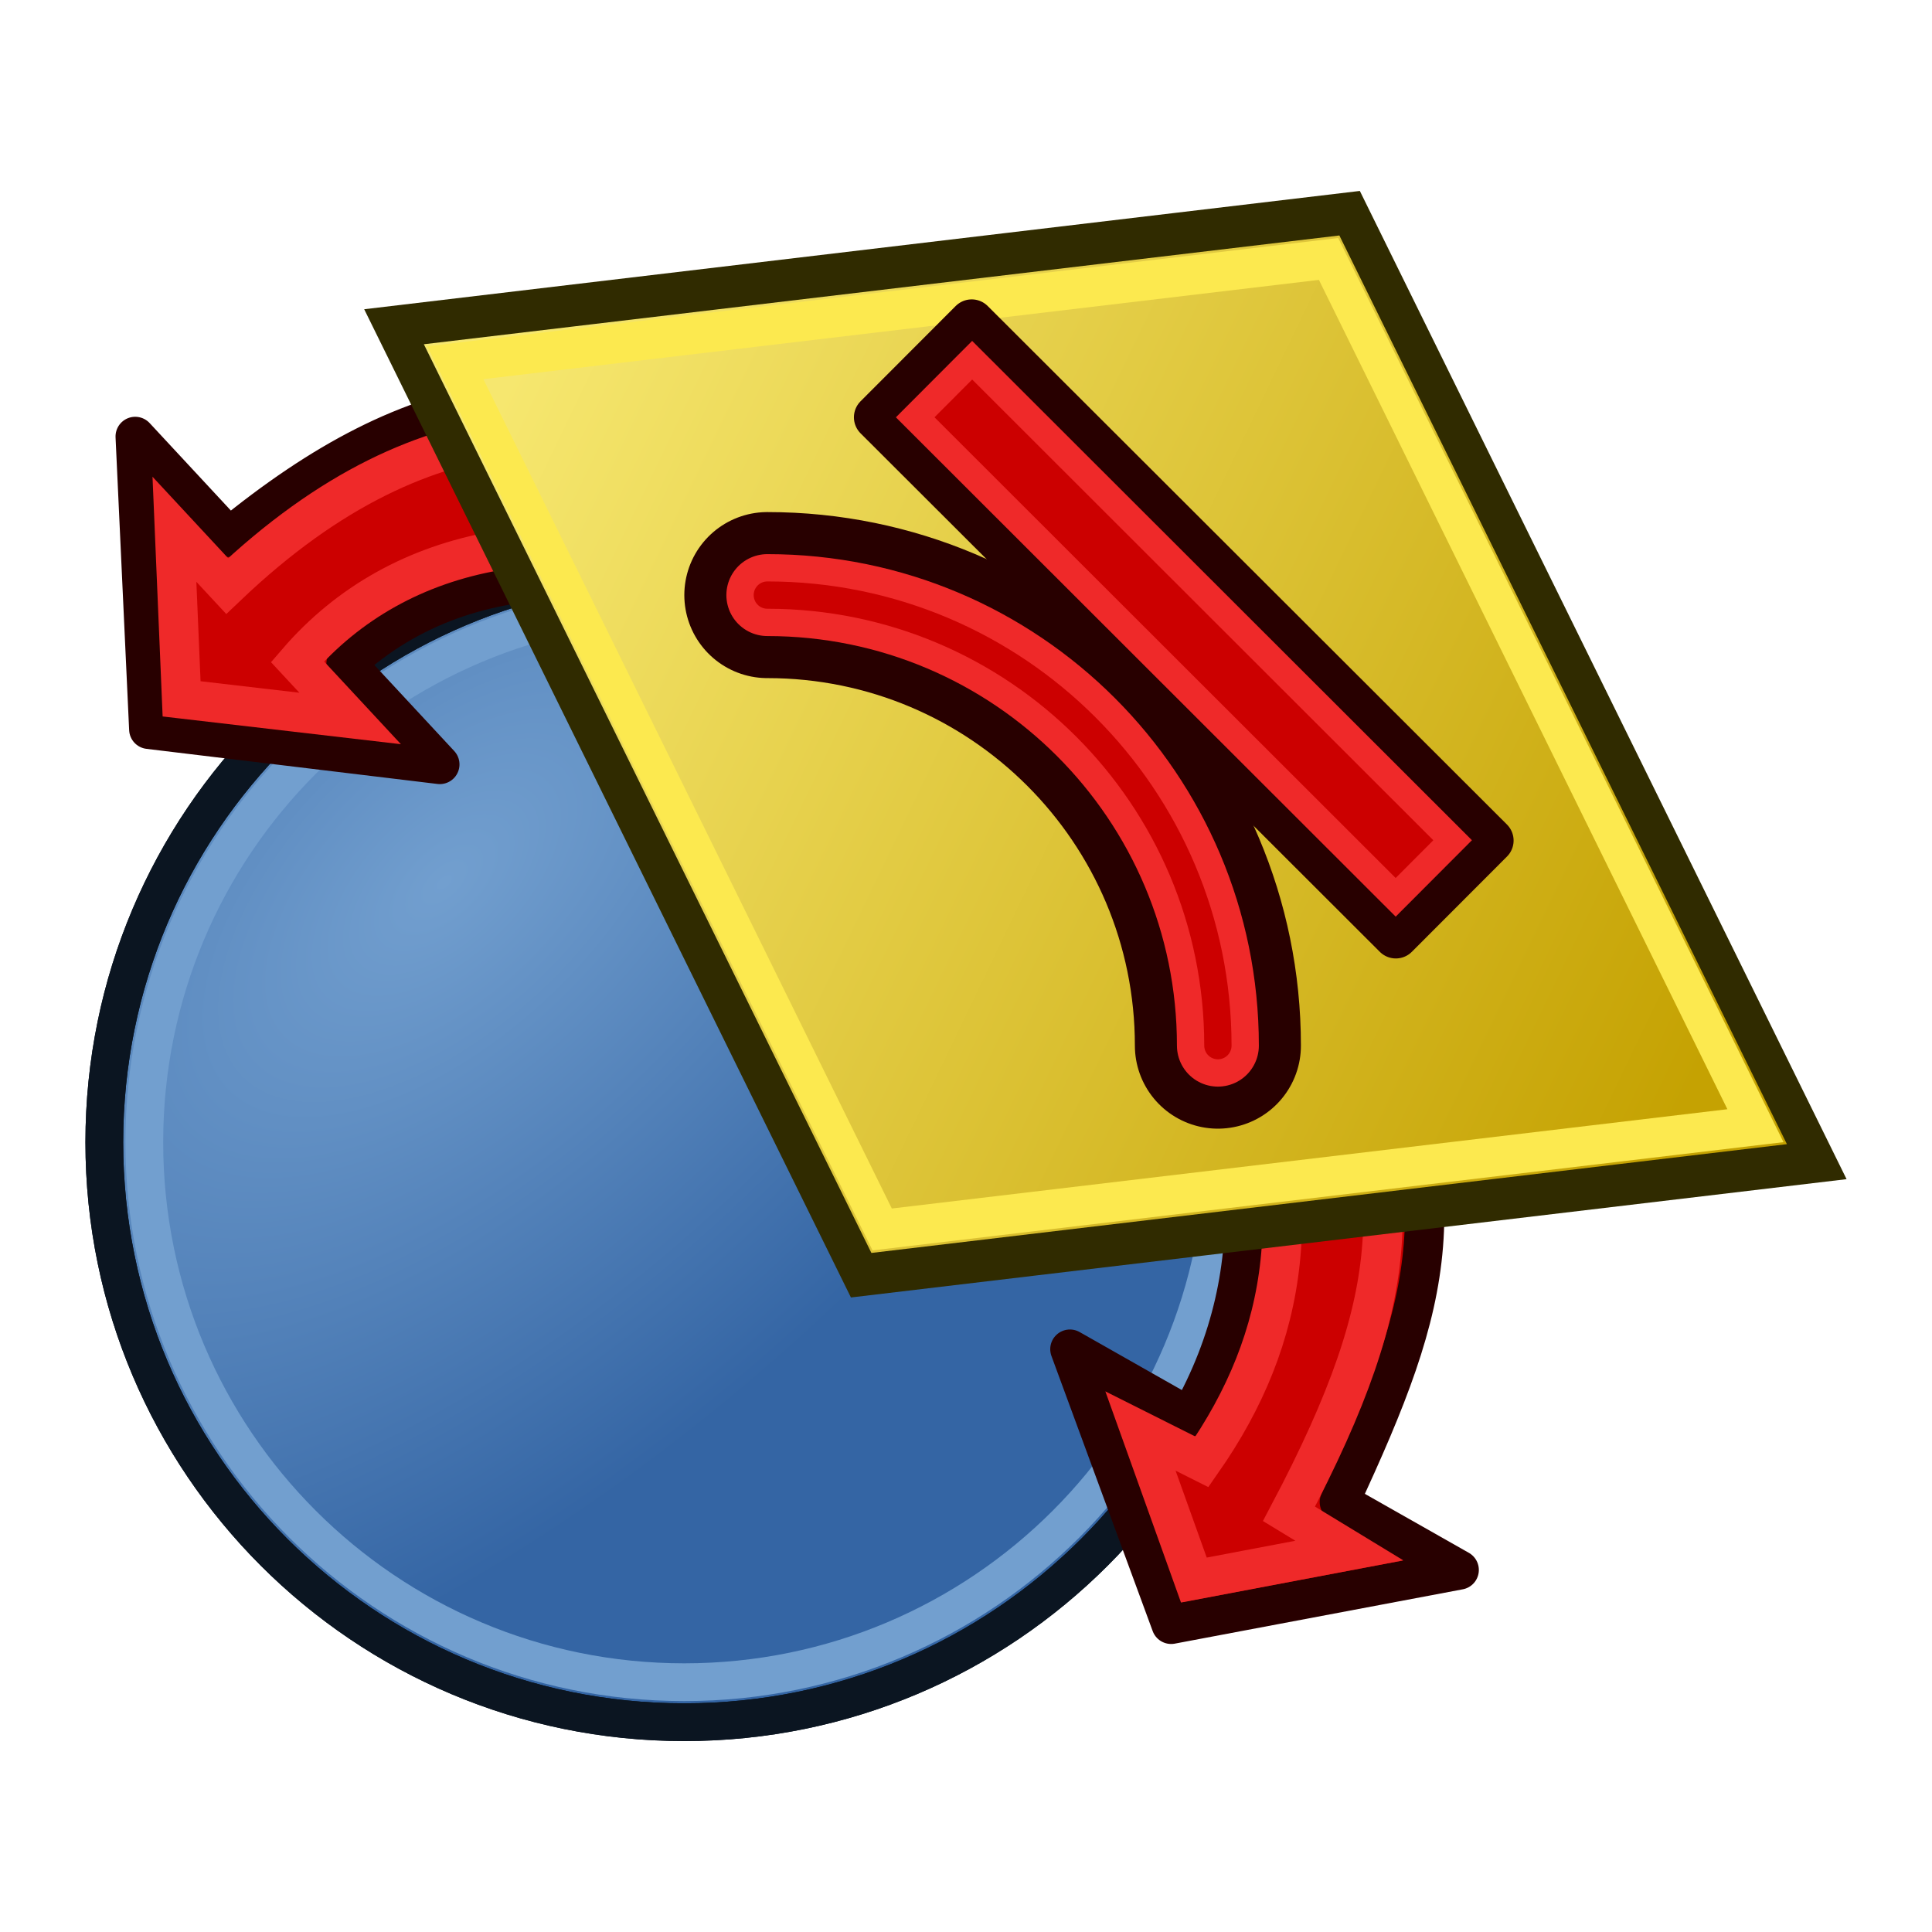
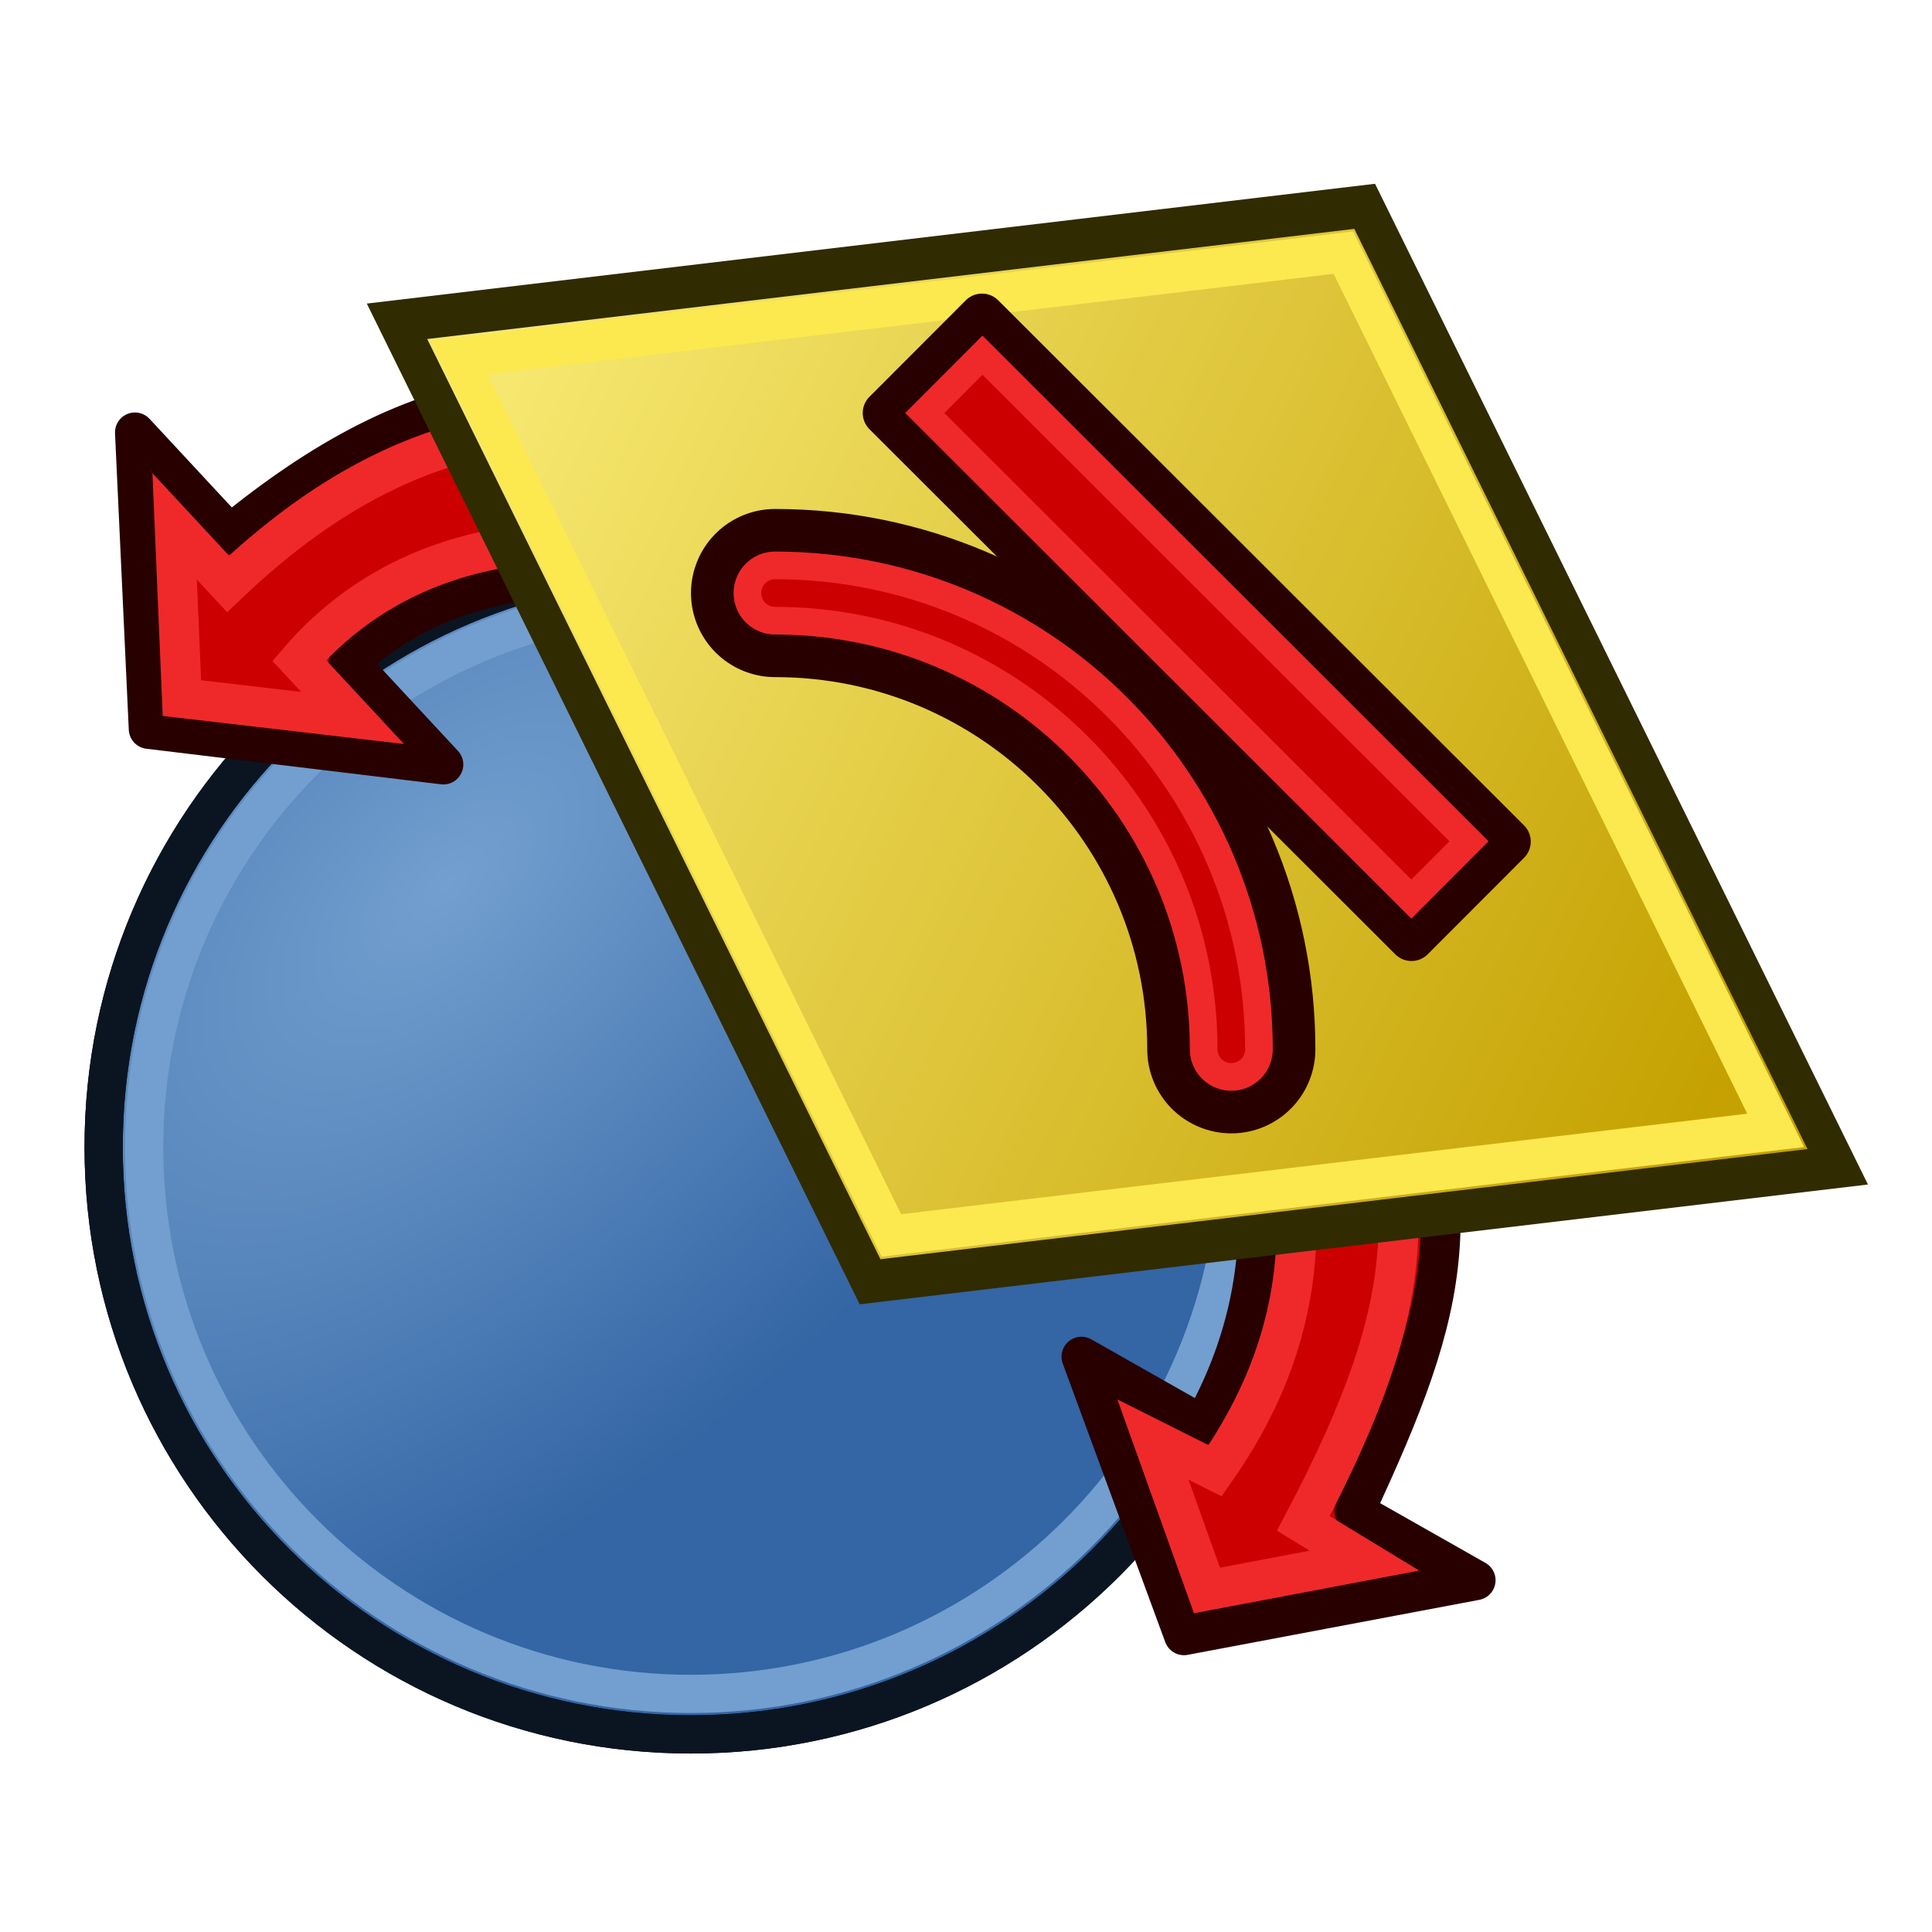
<svg xmlns="http://www.w3.org/2000/svg" xmlns:xlink="http://www.w3.org/1999/xlink" width="64px" height="64px" id="svg2784" version="1.1">
  <defs id="defs2786">
    <linearGradient id="linearGradient3377">
      <stop id="stop3379" offset="0" style="stop-color:#faff2b;stop-opacity:1;" />
      <stop id="stop3381" offset="1" style="stop-color:#ffaa00;stop-opacity:1;" />
    </linearGradient>
    <linearGradient id="linearGradient3600">
      <stop style="stop-color:#729fcf;stop-opacity:1;" offset="0" id="stop3602" />
      <stop style="stop-color:#3465a4;stop-opacity:1;" offset="1" id="stop3604" />
    </linearGradient>
    <linearGradient xlink:href="#linearGradient3836-0-6-92-4-62" id="linearGradient3801-1-3-14-0-35" gradientUnits="userSpaceOnUse" x1="-18" y1="18" x2="-22" y2="5" gradientTransform="matrix(0.7634244,0,0,0.7575042,-4.596389,2.752564)" />
    <linearGradient id="linearGradient3836-0-6-92-4-62">
      <stop style="stop-color:#a40000;stop-opacity:1" offset="0" id="stop3838-2-7-06-8-9" />
      <stop style="stop-color:#ef2929;stop-opacity:1" offset="1" id="stop3840-5-5-8-7-1" />
    </linearGradient>
    <linearGradient xlink:href="#linearGradient3836-0-6-92-4-6" id="linearGradient3801-1-3-14-0-3" gradientUnits="userSpaceOnUse" x1="-18" y1="18" x2="-22" y2="5" gradientTransform="matrix(0.7634244,0,0,0.7575042,-4.596389,2.752564)" />
    <linearGradient id="linearGradient3836-0-6-92-4-6">
      <stop style="stop-color:#a40000;stop-opacity:1" offset="0" id="stop3838-2-7-06-8-7" />
      <stop style="stop-color:#ef2929;stop-opacity:1" offset="1" id="stop3840-5-5-8-7-5" />
    </linearGradient>
    <radialGradient xlink:href="#linearGradient3600" id="radialGradient3808" cx="20.803" cy="18.627" fx="20.803" fy="18.627" r="27.085" gradientUnits="userSpaceOnUse" gradientTransform="matrix(0.6666667,0.7,-1.351077,1.28674,32.10063,-19.90286)" />
    <linearGradient xlink:href="#linearGradient5" id="linearGradient6" x1="51" y1="53" x2="11" y2="12" gradientUnits="userSpaceOnUse" />
    <linearGradient id="linearGradient5">
      <stop style="stop-color:#c5a202;stop-opacity:1;" offset="0" id="stop5" />
      <stop style="stop-color:#f6e76f;stop-opacity:1;" offset="1" id="stop6" />
    </linearGradient>
  </defs>
  <g id="layer1">
-     <g id="g5" transform="matrix(1.13006,0,0,1.13006,-21.40547,8.262206)" style="stroke-width:0.944">
+     <g id="g5" transform="matrix(1.144356,0,0,1.144356,-21.74228,8.049438)" style="stroke-width:0.944">
      <g id="g1" transform="matrix(0.5862069,0,0,0.5862069,20.24138,7.413794)" style="stroke-width:0.944">
        <circle style="color:#000000;display:inline;overflow:visible;visibility:visible;fill:url(#radialGradient3808);fill-opacity:1;fill-rule:evenodd;stroke:#0b1521;stroke-width:1.705;marker:none;enable-background:accumulate" id="path2826" cx="31.636" cy="30.364" r="26.182" transform="matrix(1.107639,0,0,1.107639,-3.041667,-1.631944)" />
        <circle style="color:#000000;display:inline;overflow:visible;visibility:visible;fill:none;stroke:#729fcf;stroke-width:1.831;stroke-opacity:1;marker:none;enable-background:accumulate" id="path2826-4" transform="matrix(1.03125,0,0,1.03125,-0.6250005,0.6875005)" cx="31.636" cy="30.364" r="26.182" />
        <circle style="color:#000000;display:inline;overflow:visible;visibility:visible;fill:none;stroke:#0b1521;stroke-width:1.705;stroke-opacity:1;marker:none;enable-background:accumulate" id="path2826-5" transform="matrix(1.107639,0,0,1.107639,-3.041667,-1.631944)" cx="31.636" cy="30.364" r="26.182" />
      </g>
      <g id="g6" style="display:inline;stroke-width:1.144" transform="matrix(0.8253147,0.01866054,-0.01866517,0.8255196,19.11869,-0.9500445)">
        <g id="g4" transform="matrix(0.3513,-0.5000777,-0.5000521,-0.3512372,46.98843,60.41107)" style="stroke-width:1.144">
          <path style="fill:#cc0000;stroke:#280000;stroke-width:2.288;stroke-linecap:butt;stroke-linejoin:round;stroke-opacity:1" d="M 21.362,23.017 20.412,30.961 11.035,16.745 23.501,5.144 22.55,13.088 c 12.988,2.622 18.088,4.779 26.024,17.155 l -7.374,8.316 C 38.109,30.739 31.291,24.206 21.362,23.017 Z" id="path3" />
          <path style="fill:none;stroke:#ef2929;stroke-width:2.288;stroke-linecap:butt;stroke-linejoin:miter;stroke-opacity:1" d="m 20.624,10.95 -6.738,6.257 5.13,7.633 0.676,-3.937 c 8.826,0.221 15.905,3.937 22.191,13.381 l 3.861,-4.373 C 39.095,21.025 35.112,17.268 20.262,15.039 Z" id="path4" />
        </g>
        <g id="g2" transform="matrix(0.4381996,-0.4258778,0.4259832,0.4382425,-7.007842,14.86369)" style="display:inline;stroke-width:1.144">
          <path style="fill:#cc0000;stroke:#280000;stroke-width:2.288;stroke-linecap:butt;stroke-linejoin:round;stroke-opacity:1" d="m 22,23 v 8 L 11,18 22,5 v 8 c 13.991,0.892 21.71,5.801 29.05,20.088 L 42.152,39.09 C 39.061,31.271 32,23 22,23 Z" id="path3892" />
          <path style="fill:none;stroke:#ef2929;stroke-width:2.288;stroke-linecap:butt;stroke-linejoin:miter;stroke-opacity:1" d="M 20,10.5 13.6,18 20,25.5 V 21 c 9,-1 17.528,4.303 23.09,15.156 l 5.318,-3.789 C 43.035,23.023 36.506,14.797 20,15 Z" id="path3918" />
        </g>
      </g>
      <g id="g6-6" transform="matrix(0.577475,-0.06861545,0.2823056,0.5731723,23.83143,-1.641938)" style="stroke-width:1.356">
        <rect style="fill:url(#linearGradient6);fill-opacity:1;stroke:#302b00;stroke-width:2.034;stroke-dasharray:none;stroke-opacity:1" id="rect3" width="48.507" height="48.507" x="7.747" y="7.747" />
        <rect style="fill:none;fill-opacity:1;stroke:#fce94f;stroke-width:1.913;stroke-dasharray:none;stroke-opacity:1" id="rect4" width="44.328" height="44.328" x="9.836" y="9.836" />
      </g>
-     </g>
-     <g id="layer1-6" transform="matrix(0.4522798,0,0,0.4522798,21.80089,9.310769)">
-       <g id="g3063" transform="translate(1,-0.9999998)">
-         <path transform="translate(-4,6)" d="M 11,18 C 29.225,18 44,32.775 44,51" id="path3025" style="fill:none;stroke:#280000;stroke-width:12.161;stroke-linecap:round;stroke-linejoin:miter;stroke-miterlimit:4.5;stroke-dasharray:none;stroke-opacity:1" />
-         <path transform="translate(-4,6)" d="M 11,18 C 29.225,18 44,32.775 44,51" id="path3025-3" style="fill:none;stroke:#ef2929;stroke-width:6;stroke-linecap:round;stroke-linejoin:miter;stroke-miterlimit:4.5;stroke-dasharray:none;stroke-opacity:1" />
-         <path transform="translate(-4,6)" d="M 11,18 C 29.225,18 44,32.775 44,51" id="path3025-3-6" style="fill:none;stroke:#cc0000;stroke-width:2;stroke-linecap:round;stroke-linejoin:miter;stroke-miterlimit:4.5;stroke-dasharray:none;stroke-opacity:1" />
-       </g>
-       <g id="g3071-2" transform="matrix(-0.7071068,-0.7071068,-0.7071068,0.7071068,139.7352,72.91879)">
-         <rect transform="matrix(0.9999997,7.1938714e-4,-7.1838503e-4,0.9999997,0,0)" ry="0" rx="0" y="33.032" x="78.284" height="9.861" width="53.747" id="rect3770-9" style="color:#000000;display:inline;overflow:visible;visibility:visible;fill:#cc0000;fill-opacity:1;fill-rule:nonzero;stroke:#280000;stroke-width:3.317;stroke-linecap:square;stroke-linejoin:round;stroke-miterlimit:4;stroke-dasharray:none;stroke-dashoffset:0;stroke-opacity:1;marker:none;enable-background:accumulate" />
-         <rect transform="matrix(0.9999999,4.636052e-4,-0.00111473,0.9999994,0,0)" ry="0" rx="0" y="35.02" x="80.3" height="5.907" width="49.745" id="rect3770-3-1" style="color:#000000;display:inline;overflow:visible;visibility:visible;fill:none;stroke:#ef2929;stroke-width:2;stroke-linecap:square;stroke-linejoin:miter;stroke-miterlimit:4;stroke-dasharray:none;stroke-dashoffset:0;stroke-opacity:1;marker:none;enable-background:accumulate" />
+       <g id="layer1-6" transform="matrix(0.4002263,0,0,0.4002263,38.23369,0.9278826)">
+         <g id="g3063" transform="translate(1,-0.9999998)">
+           <path transform="translate(-4,6)" d="M 11,18 C 29.225,18 44,32.775 44,51" id="path3025" style="fill:none;stroke:#280000;stroke-width:12.161;stroke-linecap:round;stroke-linejoin:miter;stroke-miterlimit:4.5;stroke-dasharray:none;stroke-opacity:1" />
+           <path transform="translate(-4,6)" d="M 11,18 C 29.225,18 44,32.775 44,51" id="path3025-3" style="fill:none;stroke:#ef2929;stroke-width:6;stroke-linecap:round;stroke-linejoin:miter;stroke-miterlimit:4.5;stroke-dasharray:none;stroke-opacity:1" />
+           <path transform="translate(-4,6)" d="M 11,18 C 29.225,18 44,32.775 44,51" id="path3025-3-6" style="fill:none;stroke:#cc0000;stroke-width:2;stroke-linecap:round;stroke-linejoin:miter;stroke-miterlimit:4.5;stroke-dasharray:none;stroke-opacity:1" />
+         </g>
+         <g id="g3071-2" transform="matrix(-0.7071068,-0.7071068,-0.7071068,0.7071068,139.7352,72.91879)">
+           <rect transform="matrix(0.9999997,7.1938714e-4,-7.1838503e-4,0.9999997,0,0)" ry="0" rx="0" y="33.032" x="78.284" height="9.861" width="53.747" id="rect3770-9" style="color:#000000;display:inline;overflow:visible;visibility:visible;fill:#cc0000;fill-opacity:1;fill-rule:nonzero;stroke:#280000;stroke-width:3.317;stroke-linecap:square;stroke-linejoin:round;stroke-miterlimit:4;stroke-dasharray:none;stroke-dashoffset:0;stroke-opacity:1;marker:none;enable-background:accumulate" />
+           <rect transform="matrix(0.9999999,4.636052e-4,-0.00111473,0.9999994,0,0)" ry="0" rx="0" y="35.02" x="80.3" height="5.907" width="49.745" id="rect3770-3-1" style="color:#000000;display:inline;overflow:visible;visibility:visible;fill:none;stroke:#ef2929;stroke-width:2;stroke-linecap:square;stroke-linejoin:miter;stroke-miterlimit:4;stroke-dasharray:none;stroke-dashoffset:0;stroke-opacity:1;marker:none;enable-background:accumulate" />
+         </g>
      </g>
    </g>
  </g>
</svg>
